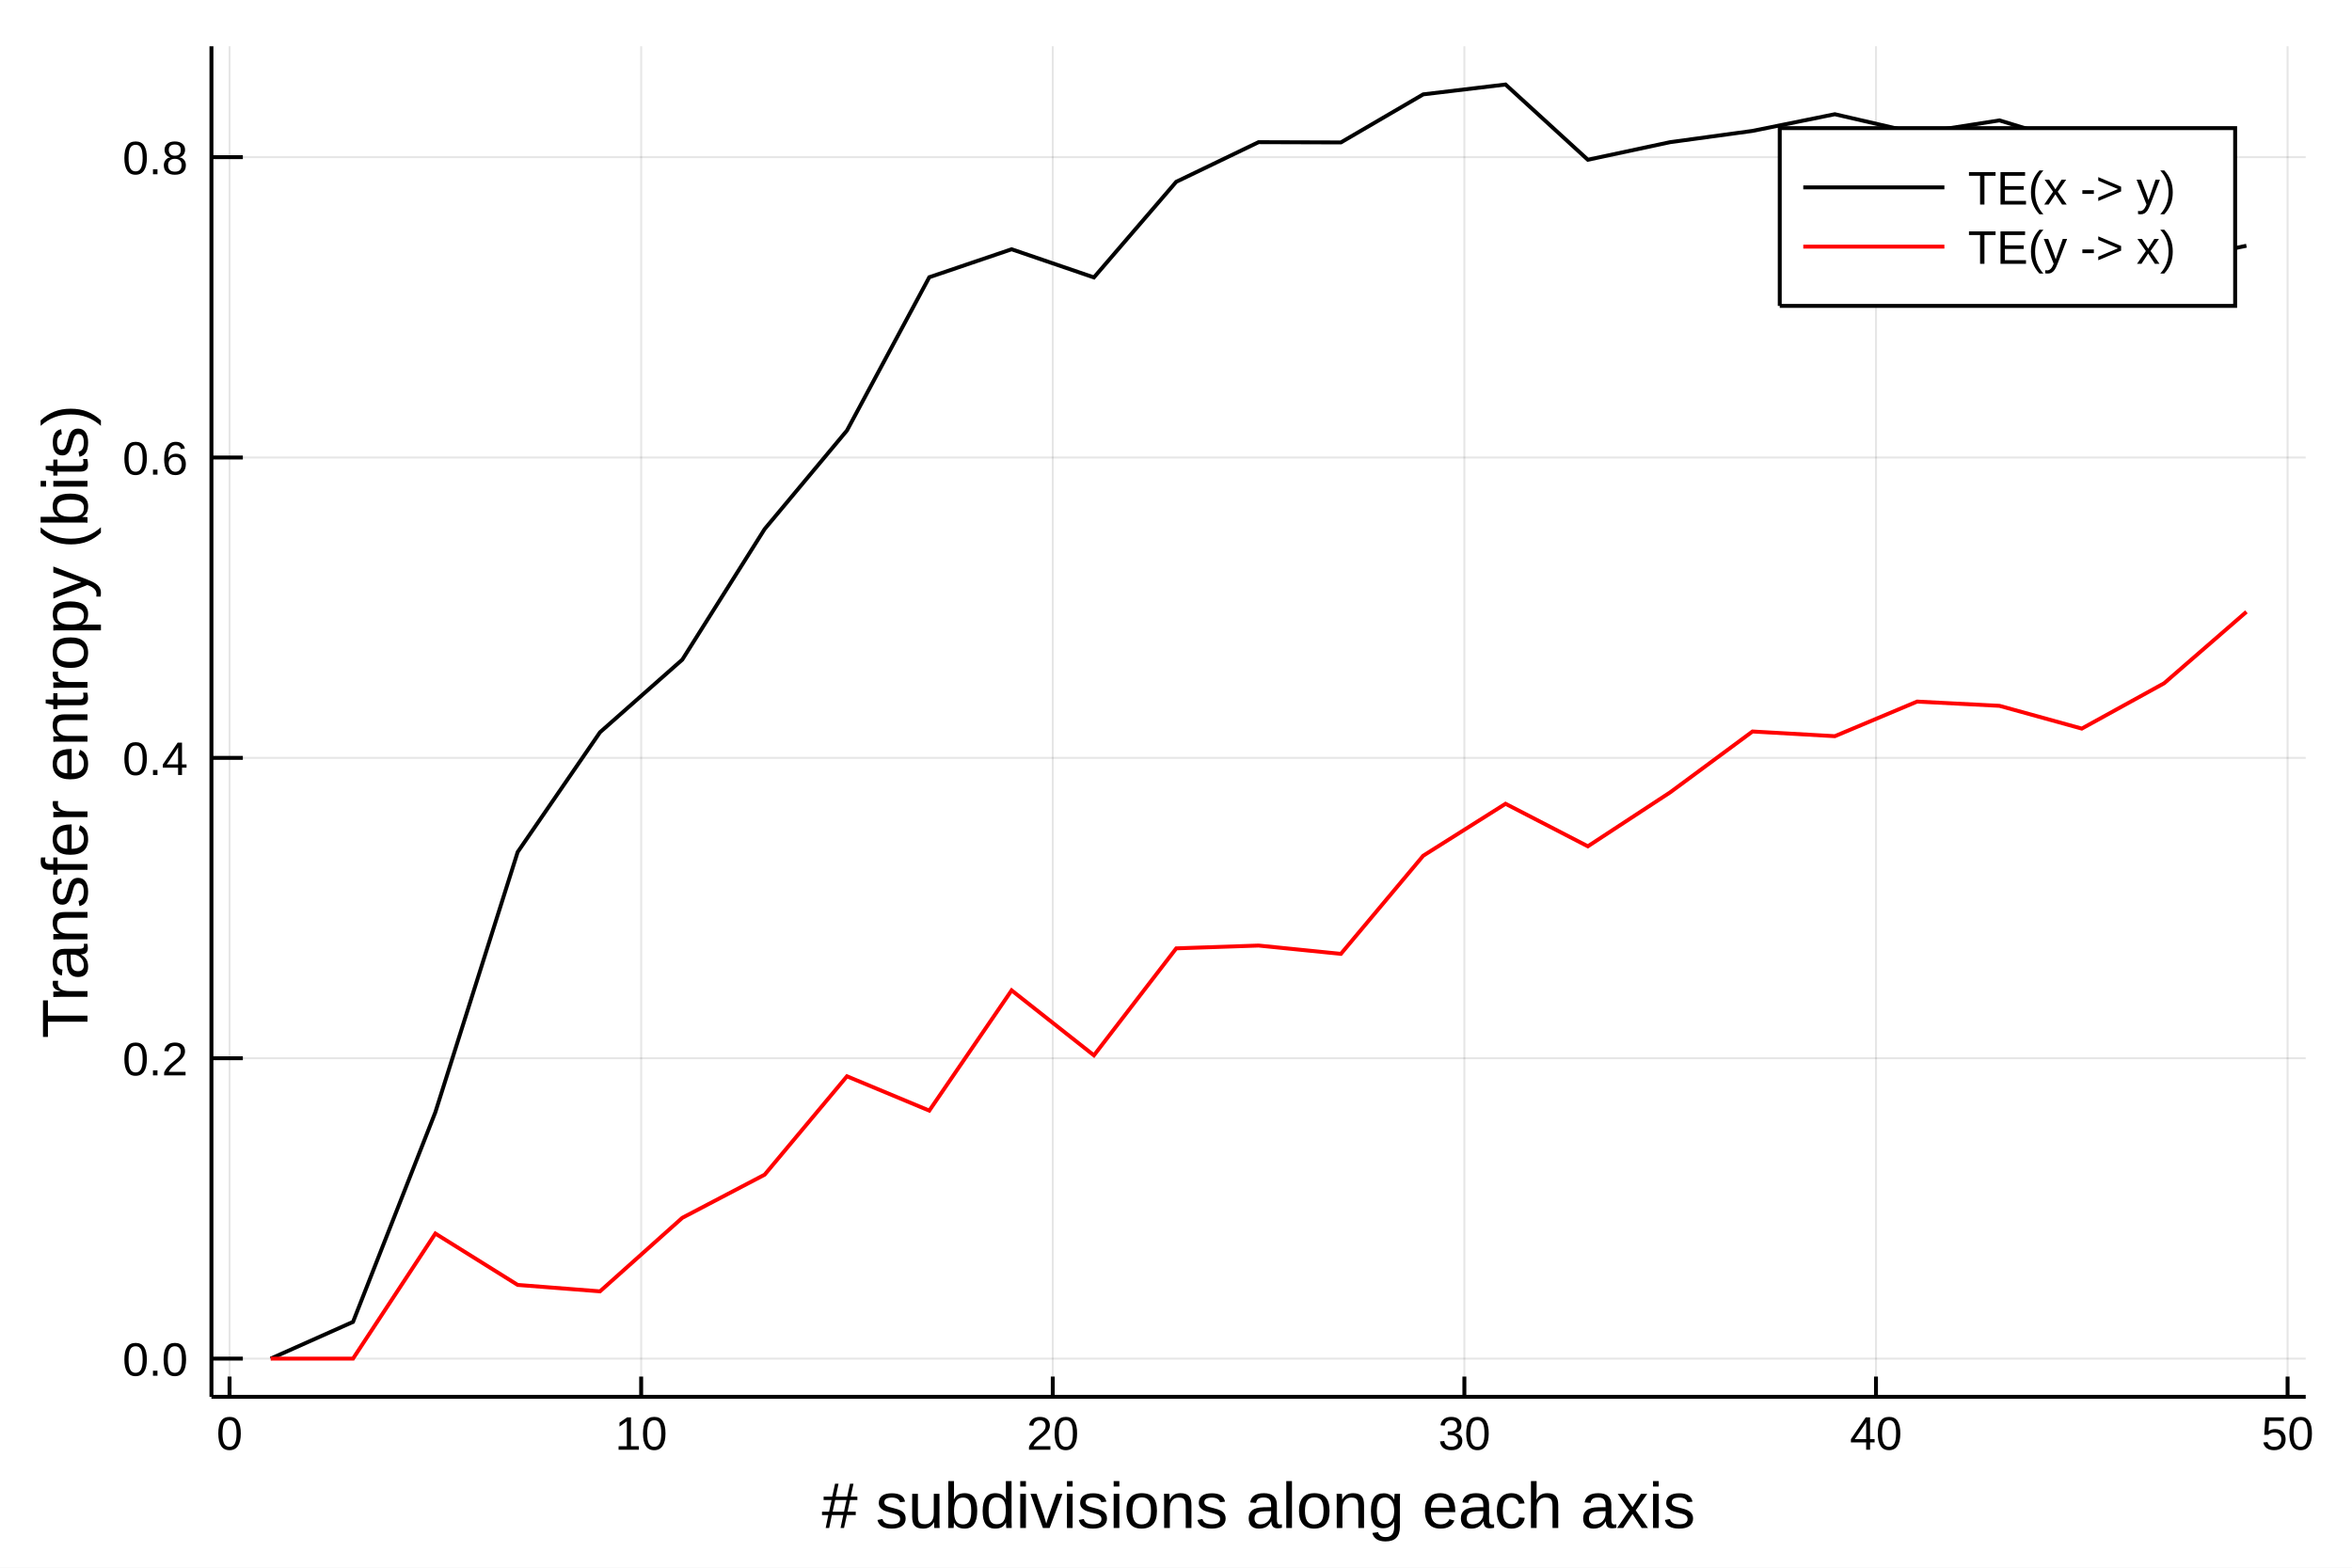
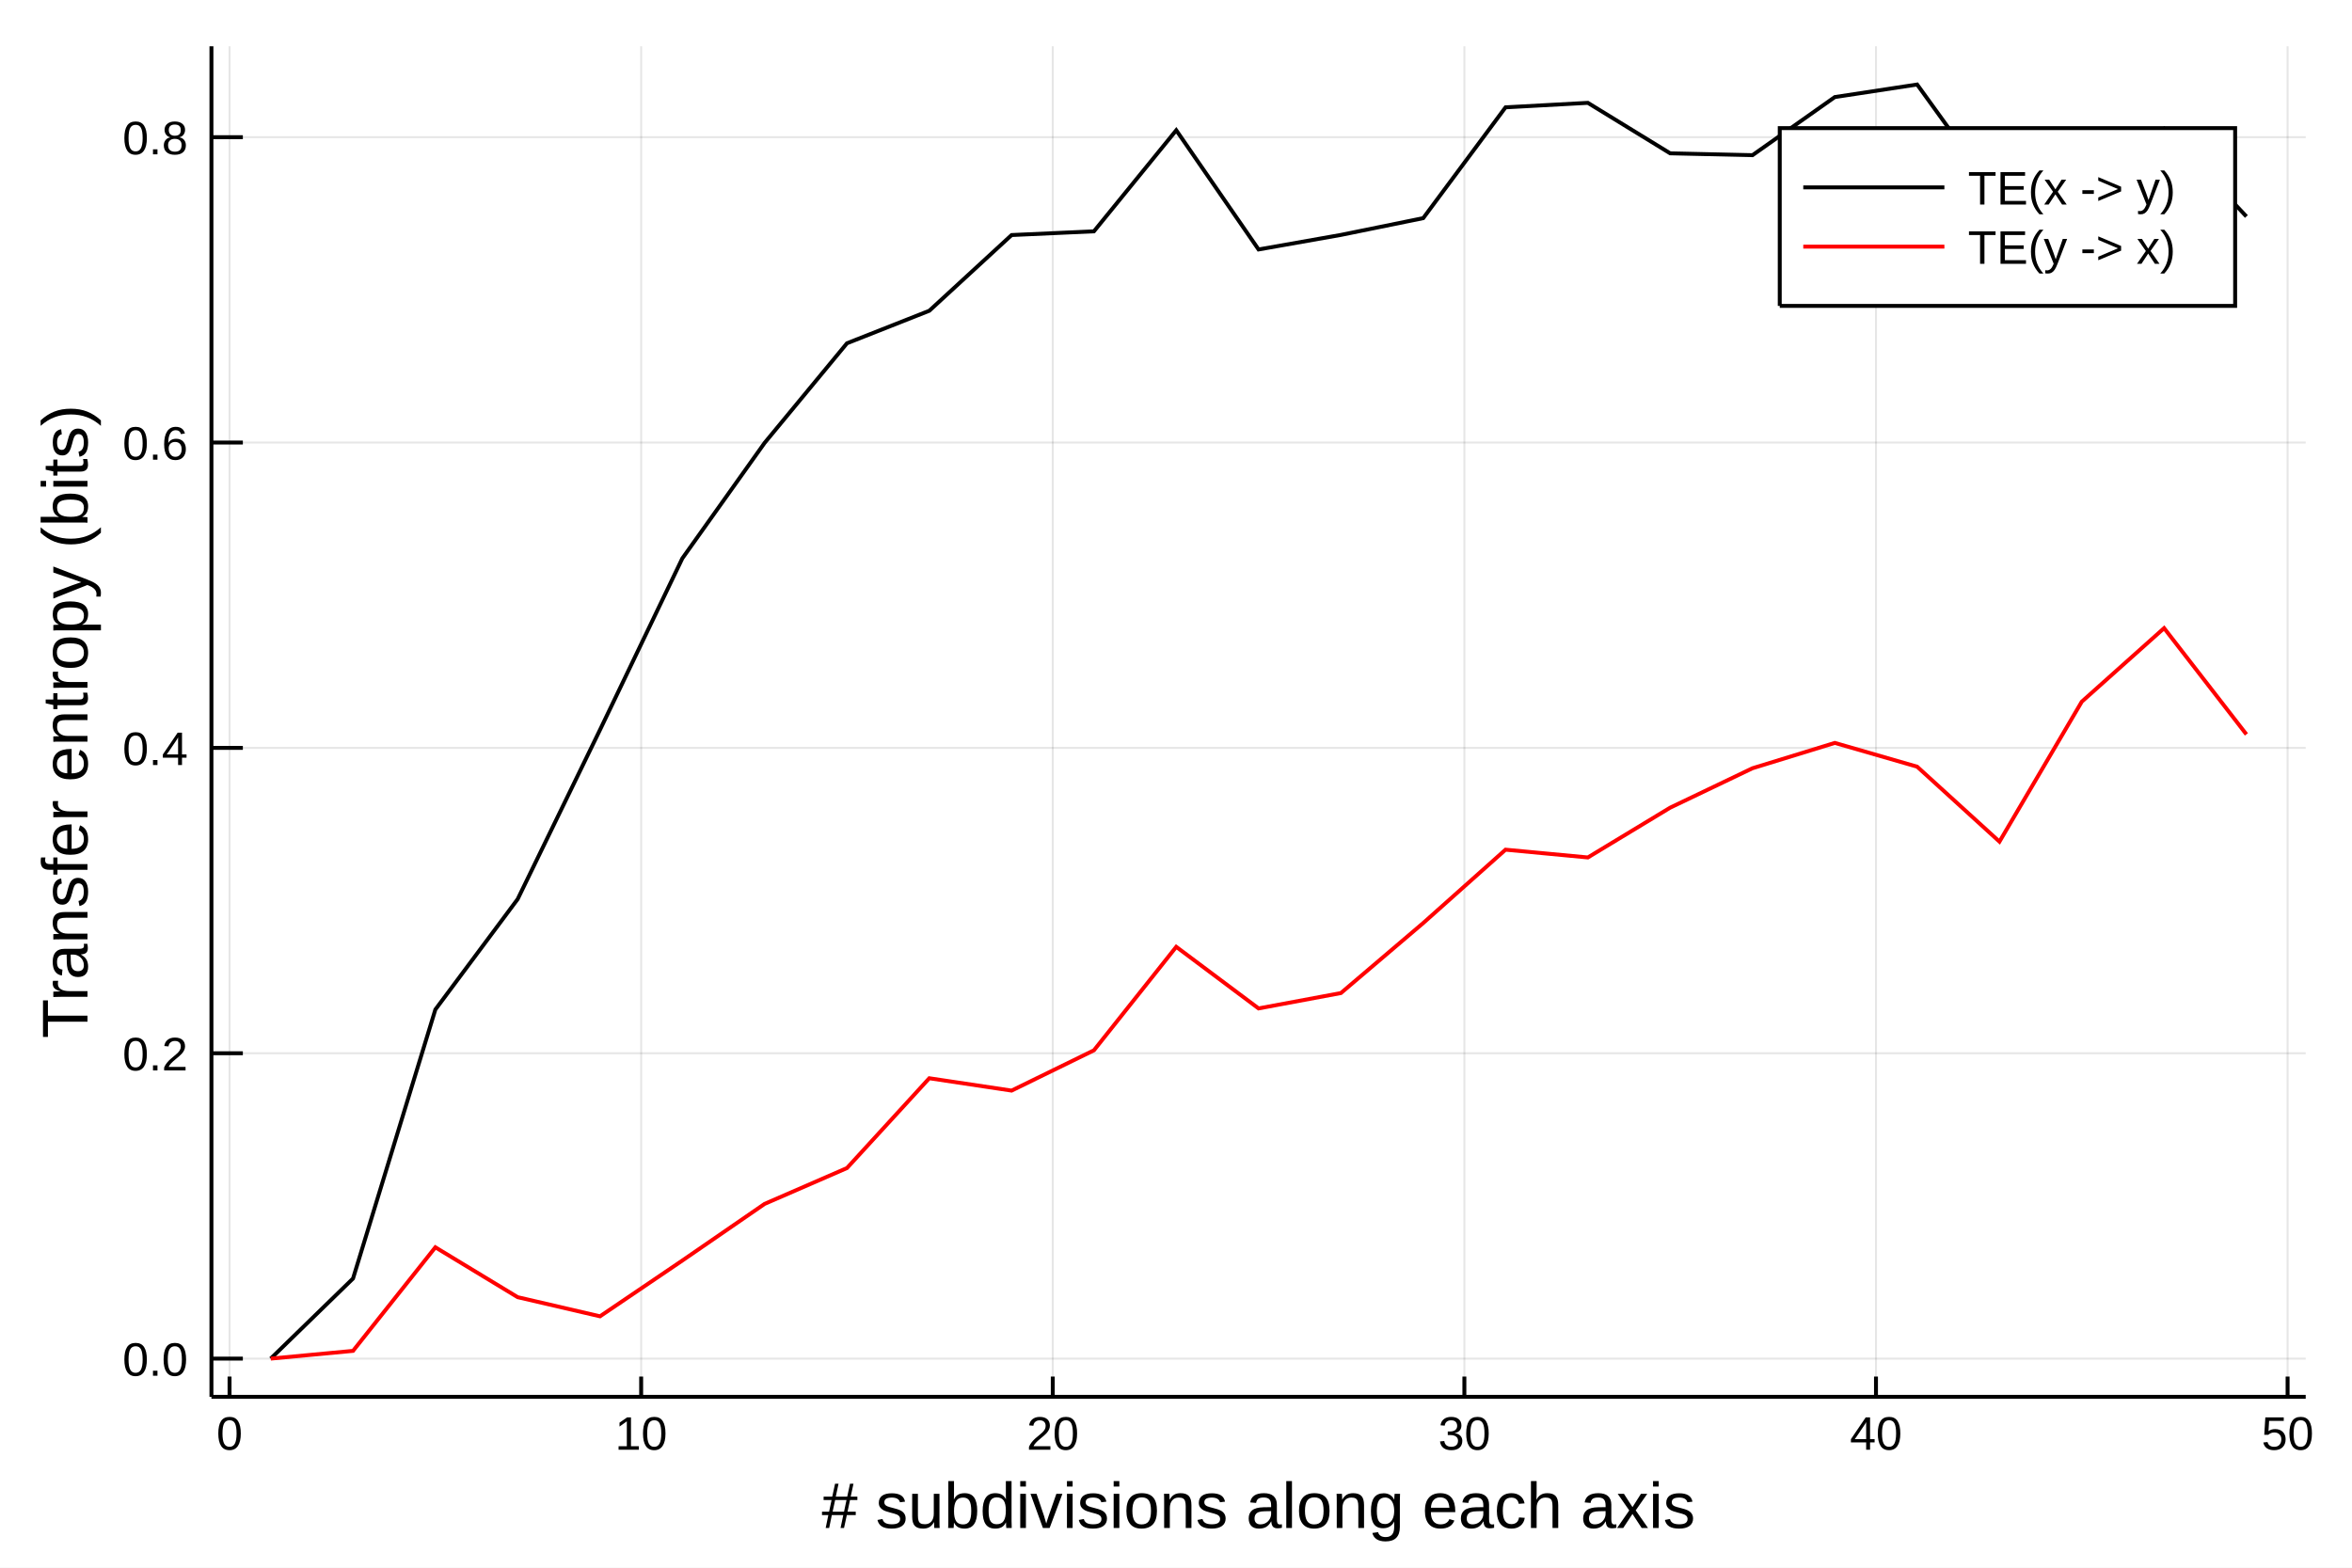
<svg xmlns="http://www.w3.org/2000/svg" width="600" height="400" viewBox="0 0 2400 1600">
  <defs>
-     <clipPath id="clip4200">
+     <clipPath id="clip1100">
      <rect x="0" y="0" width="2400" height="1600" />
    </clipPath>
  </defs>
-   <polygon clip-path="url(#clip4200)" points=" 0,1600 2400,1600 2400,0 0,0    " fill="#ffffff" fill-rule="evenodd" fill-opacity="1" />
+   <polygon clip-path="url(#clip1100)" points=" 0,1600 2400,1600 2400,0 0,0    " fill="#ffffff" fill-rule="evenodd" fill-opacity="1" />
  <defs>
-     <clipPath id="clip4201">
+     <clipPath id="clip1101">
      <rect x="480" y="0" width="1681" height="1600" />
    </clipPath>
  </defs>
-   <polygon clip-path="url(#clip4200)" points=" 215.754,1425.62 2352.76,1425.62 2352.76,47.244 215.754,47.244    " fill="#ffffff" fill-rule="evenodd" fill-opacity="1" />
+   <polygon clip-path="url(#clip1100)" points=" 215.754,1425.62 2352.76,1425.62 2352.76,47.244 215.754,47.244    " fill="#ffffff" fill-rule="evenodd" fill-opacity="1" />
  <defs>
-     <clipPath id="clip4202">
+     <clipPath id="clip1102">
      <rect x="215" y="47" width="2138" height="1379" />
    </clipPath>
  </defs>
-   <polyline clip-path="url(#clip4202)" style="stroke:#000000; stroke-width:2; stroke-opacity:0.1; fill:none" points="   234.234,1425.62 234.234,47.244    " />
-   <polyline clip-path="url(#clip4202)" style="stroke:#000000; stroke-width:2; stroke-opacity:0.1; fill:none" points="   654.243,1425.62 654.243,47.244    " />
-   <polyline clip-path="url(#clip4202)" style="stroke:#000000; stroke-width:2; stroke-opacity:0.1; fill:none" points="   1074.25,1425.62 1074.25,47.244    " />
-   <polyline clip-path="url(#clip4202)" style="stroke:#000000; stroke-width:2; stroke-opacity:0.1; fill:none" points="   1494.26,1425.62 1494.26,47.244    " />
-   <polyline clip-path="url(#clip4202)" style="stroke:#000000; stroke-width:2; stroke-opacity:0.1; fill:none" points="   1914.27,1425.62 1914.27,47.244    " />
-   <polyline clip-path="url(#clip4202)" style="stroke:#000000; stroke-width:2; stroke-opacity:0.1; fill:none" points="   2334.28,1425.62 2334.28,47.244    " />
-   <polyline clip-path="url(#clip4202)" style="stroke:#000000; stroke-width:2; stroke-opacity:0.1; fill:none" points="   215.754,1386.61 2352.76,1386.61    " />
-   <polyline clip-path="url(#clip4202)" style="stroke:#000000; stroke-width:2; stroke-opacity:0.1; fill:none" points="   215.754,1080.05 2352.76,1080.05    " />
-   <polyline clip-path="url(#clip4202)" style="stroke:#000000; stroke-width:2; stroke-opacity:0.1; fill:none" points="   215.754,773.498 2352.76,773.498    " />
-   <polyline clip-path="url(#clip4202)" style="stroke:#000000; stroke-width:2; stroke-opacity:0.1; fill:none" points="   215.754,466.943 2352.76,466.943    " />
-   <polyline clip-path="url(#clip4202)" style="stroke:#000000; stroke-width:2; stroke-opacity:0.1; fill:none" points="   215.754,160.388 2352.76,160.388    " />
-   <polyline clip-path="url(#clip4200)" style="stroke:#000000; stroke-width:4; stroke-opacity:1; fill:none" points="   215.754,1425.62 2352.76,1425.62    " />
-   <polyline clip-path="url(#clip4200)" style="stroke:#000000; stroke-width:4; stroke-opacity:1; fill:none" points="   215.754,1425.62 215.754,47.244    " />
-   <polyline clip-path="url(#clip4200)" style="stroke:#000000; stroke-width:4; stroke-opacity:1; fill:none" points="   234.234,1425.62 234.234,1404.94    " />
-   <polyline clip-path="url(#clip4200)" style="stroke:#000000; stroke-width:4; stroke-opacity:1; fill:none" points="   654.243,1425.62 654.243,1404.94    " />
-   <polyline clip-path="url(#clip4200)" style="stroke:#000000; stroke-width:4; stroke-opacity:1; fill:none" points="   1074.25,1425.62 1074.25,1404.94    " />
-   <polyline clip-path="url(#clip4200)" style="stroke:#000000; stroke-width:4; stroke-opacity:1; fill:none" points="   1494.26,1425.62 1494.26,1404.94    " />
-   <polyline clip-path="url(#clip4200)" style="stroke:#000000; stroke-width:4; stroke-opacity:1; fill:none" points="   1914.27,1425.62 1914.27,1404.94    " />
-   <polyline clip-path="url(#clip4200)" style="stroke:#000000; stroke-width:4; stroke-opacity:1; fill:none" points="   2334.28,1425.62 2334.28,1404.94    " />
-   <polyline clip-path="url(#clip4200)" style="stroke:#000000; stroke-width:4; stroke-opacity:1; fill:none" points="   215.754,1386.61 247.809,1386.61    " />
-   <polyline clip-path="url(#clip4200)" style="stroke:#000000; stroke-width:4; stroke-opacity:1; fill:none" points="   215.754,1080.05 247.809,1080.05    " />
-   <polyline clip-path="url(#clip4200)" style="stroke:#000000; stroke-width:4; stroke-opacity:1; fill:none" points="   215.754,773.498 247.809,773.498    " />
-   <polyline clip-path="url(#clip4200)" style="stroke:#000000; stroke-width:4; stroke-opacity:1; fill:none" points="   215.754,466.943 247.809,466.943    " />
-   <polyline clip-path="url(#clip4200)" style="stroke:#000000; stroke-width:4; stroke-opacity:1; fill:none" points="   215.754,160.388 247.809,160.388    " />
-   <g clip-path="url(#clip4200)">
+   <polyline clip-path="url(#clip1102)" style="stroke:#000000; stroke-width:2; stroke-opacity:0.1; fill:none" points="   234.234,1425.62 234.234,47.244    " />
+   <polyline clip-path="url(#clip1102)" style="stroke:#000000; stroke-width:2; stroke-opacity:0.1; fill:none" points="   654.243,1425.62 654.243,47.244    " />
+   <polyline clip-path="url(#clip1102)" style="stroke:#000000; stroke-width:2; stroke-opacity:0.1; fill:none" points="   1074.25,1425.62 1074.25,47.244    " />
+   <polyline clip-path="url(#clip1102)" style="stroke:#000000; stroke-width:2; stroke-opacity:0.1; fill:none" points="   1494.26,1425.62 1494.26,47.244    " />
+   <polyline clip-path="url(#clip1102)" style="stroke:#000000; stroke-width:2; stroke-opacity:0.1; fill:none" points="   1914.27,1425.62 1914.27,47.244    " />
+   <polyline clip-path="url(#clip1102)" style="stroke:#000000; stroke-width:2; stroke-opacity:0.1; fill:none" points="   2334.28,1425.62 2334.28,47.244    " />
+   <polyline clip-path="url(#clip1102)" style="stroke:#000000; stroke-width:2; stroke-opacity:0.1; fill:none" points="   215.754,1386.61 2352.76,1386.61    " />
+   <polyline clip-path="url(#clip1102)" style="stroke:#000000; stroke-width:2; stroke-opacity:0.1; fill:none" points="   215.754,1074.96 2352.76,1074.96    " />
+   <polyline clip-path="url(#clip1102)" style="stroke:#000000; stroke-width:2; stroke-opacity:0.1; fill:none" points="   215.754,763.307 2352.76,763.307    " />
+   <polyline clip-path="url(#clip1102)" style="stroke:#000000; stroke-width:2; stroke-opacity:0.1; fill:none" points="   215.754,451.657 2352.76,451.657    " />
+   <polyline clip-path="url(#clip1102)" style="stroke:#000000; stroke-width:2; stroke-opacity:0.1; fill:none" points="   215.754,140.007 2352.76,140.007    " />
+   <polyline clip-path="url(#clip1100)" style="stroke:#000000; stroke-width:4; stroke-opacity:1; fill:none" points="   215.754,1425.62 2352.76,1425.62    " />
+   <polyline clip-path="url(#clip1100)" style="stroke:#000000; stroke-width:4; stroke-opacity:1; fill:none" points="   215.754,1425.62 215.754,47.244    " />
+   <polyline clip-path="url(#clip1100)" style="stroke:#000000; stroke-width:4; stroke-opacity:1; fill:none" points="   234.234,1425.62 234.234,1404.94    " />
+   <polyline clip-path="url(#clip1100)" style="stroke:#000000; stroke-width:4; stroke-opacity:1; fill:none" points="   654.243,1425.62 654.243,1404.94    " />
+   <polyline clip-path="url(#clip1100)" style="stroke:#000000; stroke-width:4; stroke-opacity:1; fill:none" points="   1074.25,1425.62 1074.25,1404.94    " />
+   <polyline clip-path="url(#clip1100)" style="stroke:#000000; stroke-width:4; stroke-opacity:1; fill:none" points="   1494.26,1425.62 1494.26,1404.94    " />
+   <polyline clip-path="url(#clip1100)" style="stroke:#000000; stroke-width:4; stroke-opacity:1; fill:none" points="   1914.27,1425.62 1914.27,1404.94    " />
+   <polyline clip-path="url(#clip1100)" style="stroke:#000000; stroke-width:4; stroke-opacity:1; fill:none" points="   2334.28,1425.62 2334.28,1404.94    " />
+   <polyline clip-path="url(#clip1100)" style="stroke:#000000; stroke-width:4; stroke-opacity:1; fill:none" points="   215.754,1386.61 247.809,1386.61    " />
+   <polyline clip-path="url(#clip1100)" style="stroke:#000000; stroke-width:4; stroke-opacity:1; fill:none" points="   215.754,1074.96 247.809,1074.96    " />
+   <polyline clip-path="url(#clip1100)" style="stroke:#000000; stroke-width:4; stroke-opacity:1; fill:none" points="   215.754,763.307 247.809,763.307    " />
+   <polyline clip-path="url(#clip1100)" style="stroke:#000000; stroke-width:4; stroke-opacity:1; fill:none" points="   215.754,451.657 247.809,451.657    " />
+   <polyline clip-path="url(#clip1100)" style="stroke:#000000; stroke-width:4; stroke-opacity:1; fill:none" points="   215.754,140.007 247.809,140.007    " />
+   <g clip-path="url(#clip1100)">
    <text style="fill:#000000; fill-opacity:1; font-family:Arial,Helvetica Neue,Helvetica,sans-serif; font-size:48px; text-anchor:middle;" transform="rotate(0, 234.234, 1479.62)" x="234.234" y="1479.62">0</text>
  </g>
-   <g clip-path="url(#clip4200)">
+   <g clip-path="url(#clip1100)">
    <text style="fill:#000000; fill-opacity:1; font-family:Arial,Helvetica Neue,Helvetica,sans-serif; font-size:48px; text-anchor:middle;" transform="rotate(0, 654.243, 1479.62)" x="654.243" y="1479.62">10</text>
  </g>
-   <g clip-path="url(#clip4200)">
+   <g clip-path="url(#clip1100)">
    <text style="fill:#000000; fill-opacity:1; font-family:Arial,Helvetica Neue,Helvetica,sans-serif; font-size:48px; text-anchor:middle;" transform="rotate(0, 1074.25, 1479.62)" x="1074.25" y="1479.62">20</text>
  </g>
-   <g clip-path="url(#clip4200)">
+   <g clip-path="url(#clip1100)">
    <text style="fill:#000000; fill-opacity:1; font-family:Arial,Helvetica Neue,Helvetica,sans-serif; font-size:48px; text-anchor:middle;" transform="rotate(0, 1494.26, 1479.62)" x="1494.26" y="1479.62">30</text>
  </g>
-   <g clip-path="url(#clip4200)">
+   <g clip-path="url(#clip1100)">
    <text style="fill:#000000; fill-opacity:1; font-family:Arial,Helvetica Neue,Helvetica,sans-serif; font-size:48px; text-anchor:middle;" transform="rotate(0, 1914.27, 1479.62)" x="1914.27" y="1479.62">40</text>
  </g>
-   <g clip-path="url(#clip4200)">
+   <g clip-path="url(#clip1100)">
    <text style="fill:#000000; fill-opacity:1; font-family:Arial,Helvetica Neue,Helvetica,sans-serif; font-size:48px; text-anchor:middle;" transform="rotate(0, 2334.28, 1479.62)" x="2334.28" y="1479.62">50</text>
  </g>
-   <g clip-path="url(#clip4200)">
+   <g clip-path="url(#clip1100)">
    <text style="fill:#000000; fill-opacity:1; font-family:Arial,Helvetica Neue,Helvetica,sans-serif; font-size:48px; text-anchor:end;" transform="rotate(0, 191.754, 1404.11)" x="191.754" y="1404.11">0.0</text>
  </g>
-   <g clip-path="url(#clip4200)">
-     <text style="fill:#000000; fill-opacity:1; font-family:Arial,Helvetica Neue,Helvetica,sans-serif; font-size:48px; text-anchor:end;" transform="rotate(0, 191.754, 1097.55)" x="191.754" y="1097.55">0.2</text>
+   <g clip-path="url(#clip1100)">
+     <text style="fill:#000000; fill-opacity:1; font-family:Arial,Helvetica Neue,Helvetica,sans-serif; font-size:48px; text-anchor:end;" transform="rotate(0, 191.754, 1092.46)" x="191.754" y="1092.46">0.2</text>
  </g>
-   <g clip-path="url(#clip4200)">
-     <text style="fill:#000000; fill-opacity:1; font-family:Arial,Helvetica Neue,Helvetica,sans-serif; font-size:48px; text-anchor:end;" transform="rotate(0, 191.754, 790.998)" x="191.754" y="790.998">0.4</text>
+   <g clip-path="url(#clip1100)">
+     <text style="fill:#000000; fill-opacity:1; font-family:Arial,Helvetica Neue,Helvetica,sans-serif; font-size:48px; text-anchor:end;" transform="rotate(0, 191.754, 780.807)" x="191.754" y="780.807">0.4</text>
  </g>
-   <g clip-path="url(#clip4200)">
-     <text style="fill:#000000; fill-opacity:1; font-family:Arial,Helvetica Neue,Helvetica,sans-serif; font-size:48px; text-anchor:end;" transform="rotate(0, 191.754, 484.443)" x="191.754" y="484.443">0.6</text>
+   <g clip-path="url(#clip1100)">
+     <text style="fill:#000000; fill-opacity:1; font-family:Arial,Helvetica Neue,Helvetica,sans-serif; font-size:48px; text-anchor:end;" transform="rotate(0, 191.754, 469.157)" x="191.754" y="469.157">0.6</text>
  </g>
-   <g clip-path="url(#clip4200)">
-     <text style="fill:#000000; fill-opacity:1; font-family:Arial,Helvetica Neue,Helvetica,sans-serif; font-size:48px; text-anchor:end;" transform="rotate(0, 191.754, 177.888)" x="191.754" y="177.888">0.8</text>
+   <g clip-path="url(#clip1100)">
+     <text style="fill:#000000; fill-opacity:1; font-family:Arial,Helvetica Neue,Helvetica,sans-serif; font-size:48px; text-anchor:end;" transform="rotate(0, 191.754, 157.507)" x="191.754" y="157.507">0.8</text>
  </g>
-   <g clip-path="url(#clip4200)">
+   <g clip-path="url(#clip1100)">
    <text style="fill:#000000; fill-opacity:1; font-family:Arial,Helvetica Neue,Helvetica,sans-serif; font-size:66px; text-anchor:middle;" transform="rotate(0, 1284.25, 1559.48)" x="1284.25" y="1559.48"># subdivisions along each axis</text>
  </g>
-   <g clip-path="url(#clip4200)">
+   <g clip-path="url(#clip1100)">
    <text style="fill:#000000; fill-opacity:1; font-family:Arial,Helvetica Neue,Helvetica,sans-serif; font-size:66px; text-anchor:middle;" transform="rotate(-90, 89.2861, 736.431)" x="89.286" y="736.431">Transfer entropy (bits)</text>
  </g>
-   <polyline clip-path="url(#clip4202)" style="stroke:#000000; stroke-width:4; stroke-opacity:1; fill:none" points="   276.235,1386.61 360.237,1349.13 444.239,1135.16 528.24,869.596 612.242,747.364 696.243,673.218 780.245,539.959 864.247,439.372 948.248,282.936 1032.25,254.403    1116.25,283.141 1200.25,185.534 1284.25,145.099 1368.26,145.361 1452.26,96.312 1536.26,86.255 1620.26,163.044 1704.26,145.089 1788.26,133.607 1872.27,116.581    1956.27,136.009 2040.27,122.887 2124.27,148.569 2208.27,267.962 2292.27,250.829    " />
-   <polyline clip-path="url(#clip4202)" style="stroke:#ff0000; stroke-width:4; stroke-opacity:1; fill:none" points="   276.235,1386.61 360.237,1386.61 444.239,1258.97 528.24,1311.4 612.242,1317.96 696.243,1242.91 780.245,1198.89 864.247,1098.47 948.248,1133.51 1032.25,1010.78    1116.25,1077.1 1200.25,967.91 1284.25,965.044 1368.26,973.519 1452.26,873.365 1536.26,820.338 1620.26,863.748 1704.26,808.678 1788.26,746.568 1872.27,751.361    1956.27,716.031 2040.27,720.376 2124.27,743.609 2208.27,697.351 2292.27,624.448    " />
-   <polygon clip-path="url(#clip4200)" points=" 1816.07,312.204 2280.76,312.204 2280.76,130.764 1816.07,130.764    " fill="#ffffff" fill-rule="evenodd" fill-opacity="1" />
-   <polyline clip-path="url(#clip4200)" style="stroke:#000000; stroke-width:4; stroke-opacity:1; fill:none" points="   1816.07,312.204 2280.76,312.204 2280.76,130.764 1816.07,130.764 1816.07,312.204    " />
-   <polyline clip-path="url(#clip4200)" style="stroke:#000000; stroke-width:4; stroke-opacity:1; fill:none" points="   1840.07,191.244 1984.07,191.244    " />
-   <g clip-path="url(#clip4200)">
+   <polyline clip-path="url(#clip1102)" style="stroke:#000000; stroke-width:4; stroke-opacity:1; fill:none" points="   276.235,1386.61 360.237,1304.86 444.239,1030.36 528.24,917.64 612.242,744.885 696.243,569.918 780.245,451.974 864.247,350.356 948.248,317.167 1032.25,239.887    1116.25,236.098 1200.25,132.937 1284.25,254.601 1368.26,239.76 1452.26,222.639 1536.26,109.546 1620.26,104.968 1704.26,156.486 1788.26,158.378 1872.27,99.059    1956.27,86.255 2040.27,202.538 2124.27,204.615 2208.27,131.481 2292.27,220.959    " />
+   <polyline clip-path="url(#clip1102)" style="stroke:#ff0000; stroke-width:4; stroke-opacity:1; fill:none" points="   276.235,1386.61 360.237,1378.71 444.239,1273.01 528.24,1323.92 612.242,1343.45 696.243,1286.53 780.245,1228.69 864.247,1192.14 948.248,1100.47 1032.25,1113.08    1116.25,1071.96 1200.25,966.354 1284.25,1029.21 1368.26,1013.53 1452.26,942.065 1536.26,867.19 1620.26,875.131 1704.26,824.311 1788.26,784.08 1872.27,758.218    1956.27,782.488 2040.27,858.979 2124.27,716.132 2208.27,641.089 2292.27,749.522    " />
+   <polygon clip-path="url(#clip1100)" points=" 1816.07,312.204 2280.76,312.204 2280.76,130.764 1816.07,130.764    " fill="#ffffff" fill-rule="evenodd" fill-opacity="1" />
+   <polyline clip-path="url(#clip1100)" style="stroke:#000000; stroke-width:4; stroke-opacity:1; fill:none" points="   1816.07,312.204 2280.76,312.204 2280.76,130.764 1816.07,130.764 1816.07,312.204    " />
+   <polyline clip-path="url(#clip1100)" style="stroke:#000000; stroke-width:4; stroke-opacity:1; fill:none" points="   1840.07,191.244 1984.07,191.244    " />
+   <g clip-path="url(#clip1100)">
    <text style="fill:#000000; fill-opacity:1; font-family:Arial,Helvetica Neue,Helvetica,sans-serif; font-size:48px; text-anchor:start;" transform="rotate(0, 2008.07, 208.744)" x="2008.07" y="208.744">TE(x -&gt; y)</text>
  </g>
-   <polyline clip-path="url(#clip4200)" style="stroke:#ff0000; stroke-width:4; stroke-opacity:1; fill:none" points="   1840.07,251.724 1984.07,251.724    " />
-   <g clip-path="url(#clip4200)">
+   <polyline clip-path="url(#clip1100)" style="stroke:#ff0000; stroke-width:4; stroke-opacity:1; fill:none" points="   1840.07,251.724 1984.07,251.724    " />
+   <g clip-path="url(#clip1100)">
    <text style="fill:#000000; fill-opacity:1; font-family:Arial,Helvetica Neue,Helvetica,sans-serif; font-size:48px; text-anchor:start;" transform="rotate(0, 2008.07, 269.224)" x="2008.07" y="269.224">TE(y -&gt; x)</text>
  </g>
</svg>
